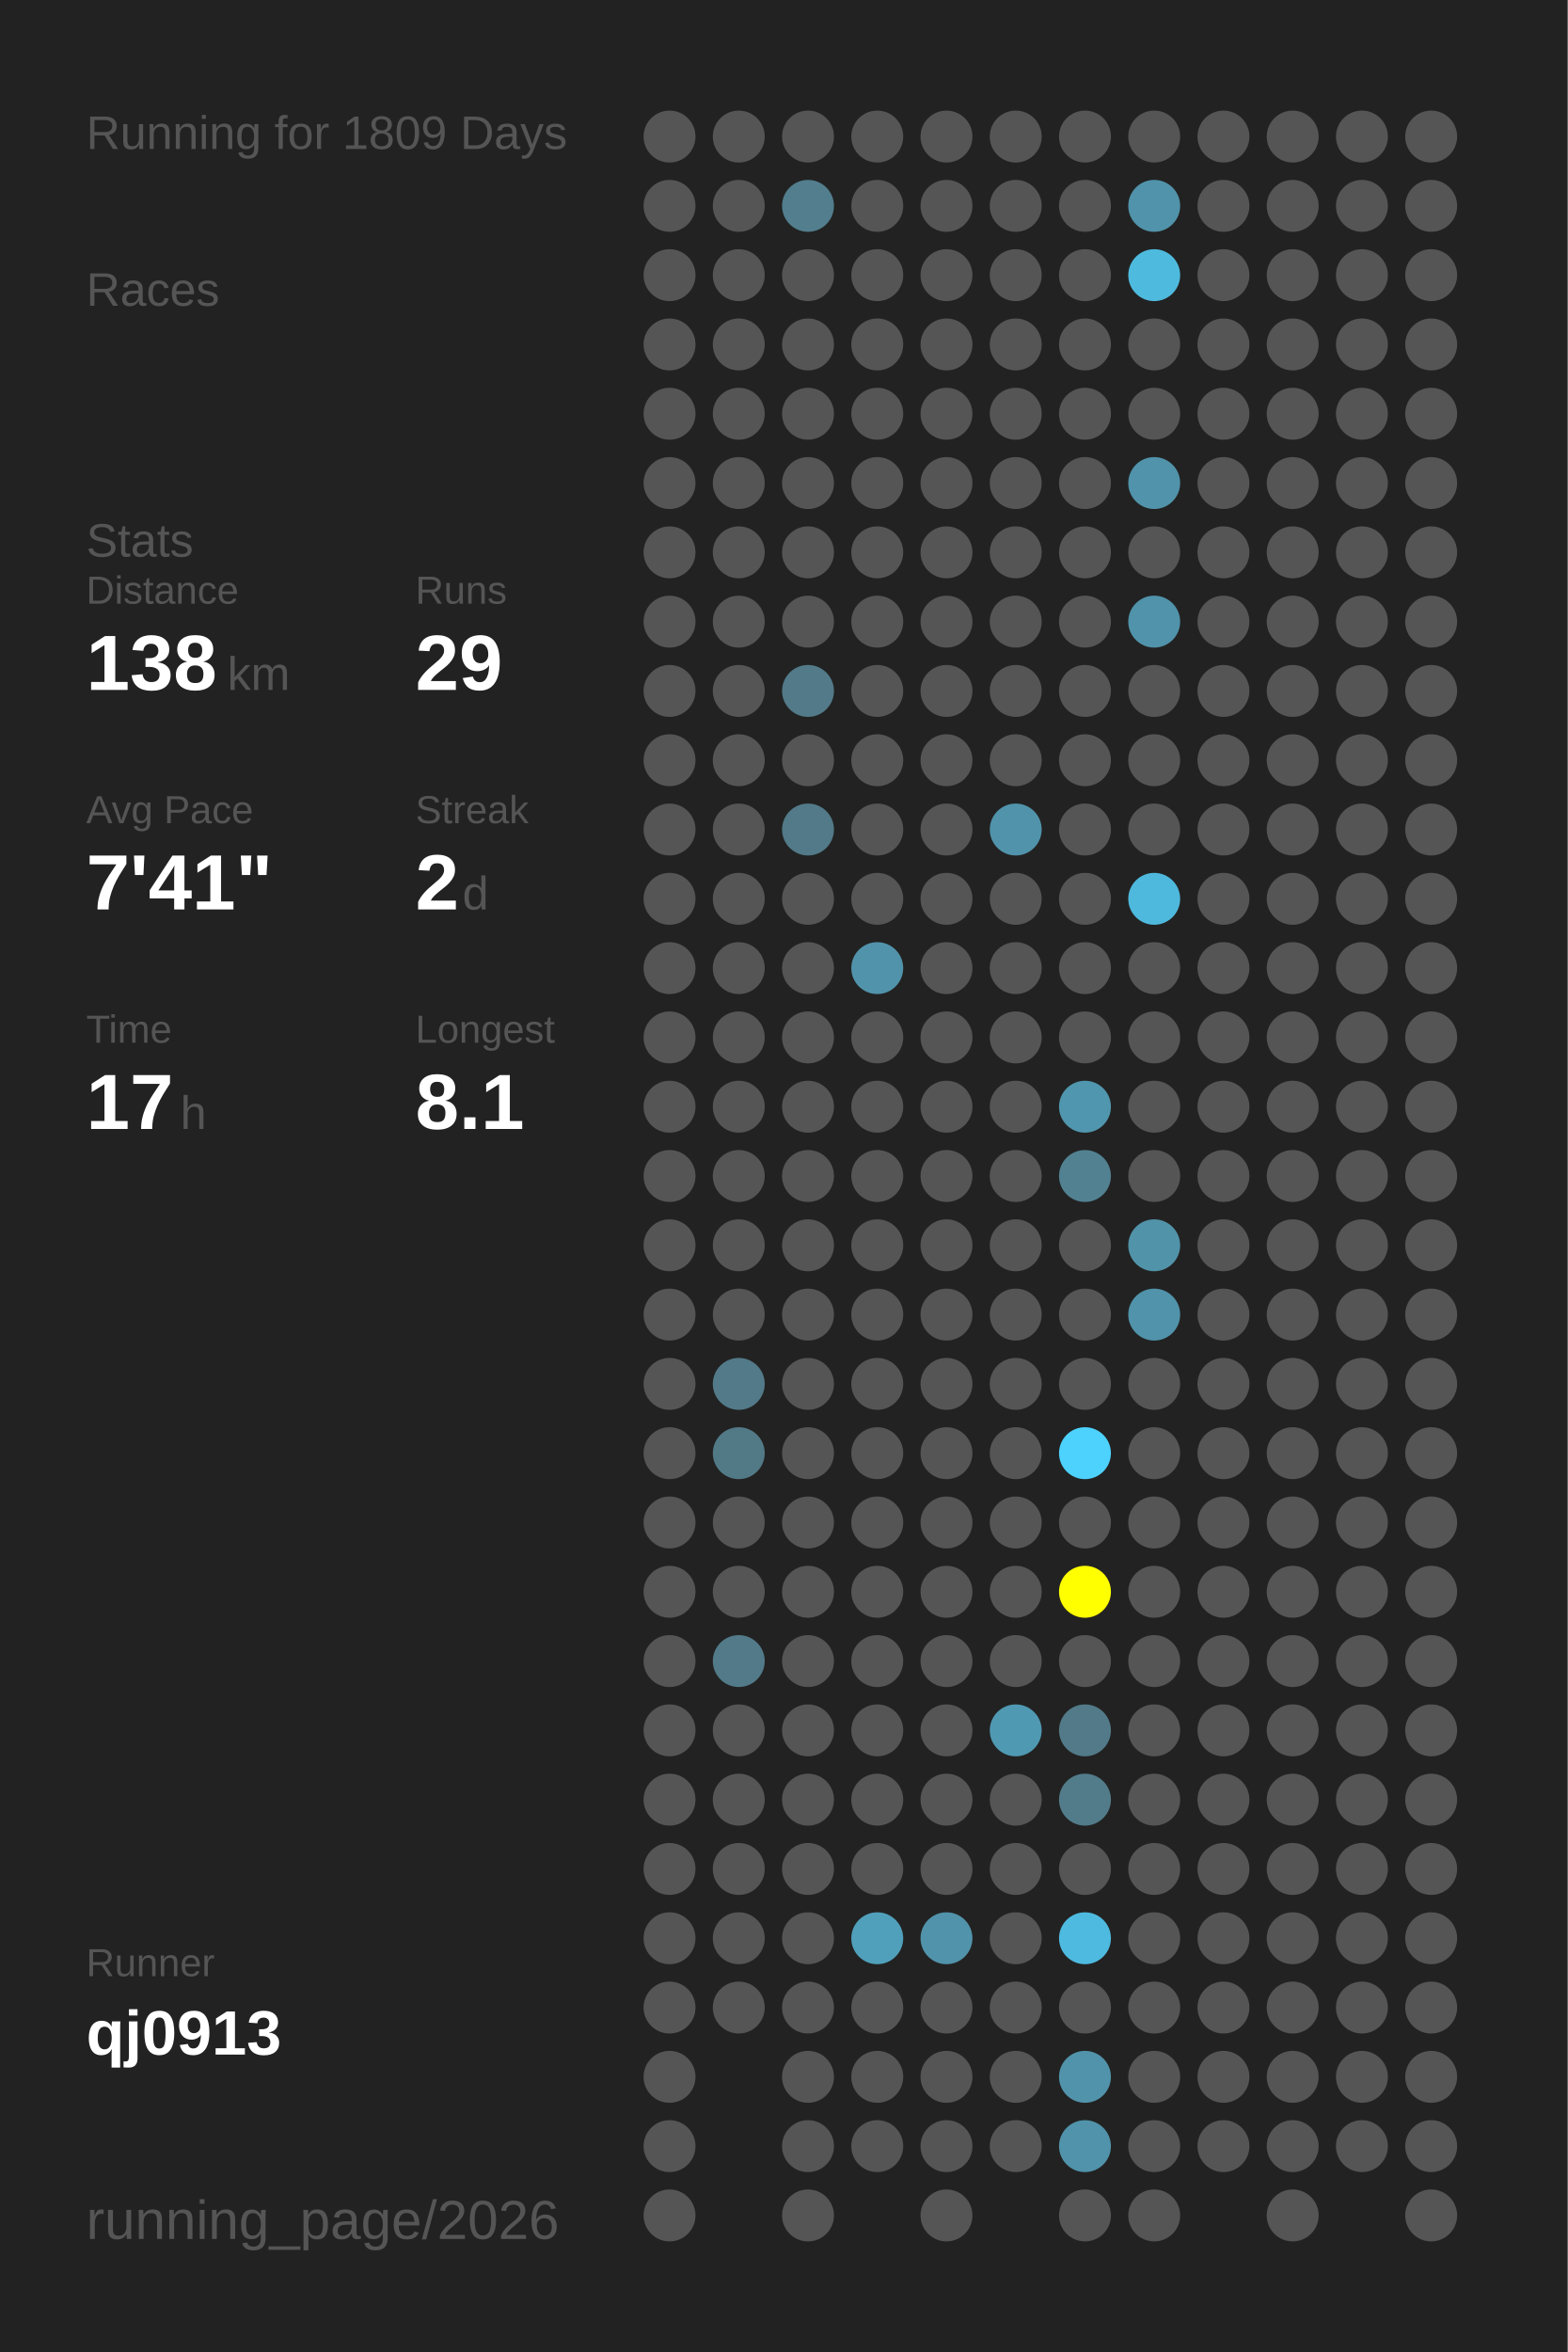
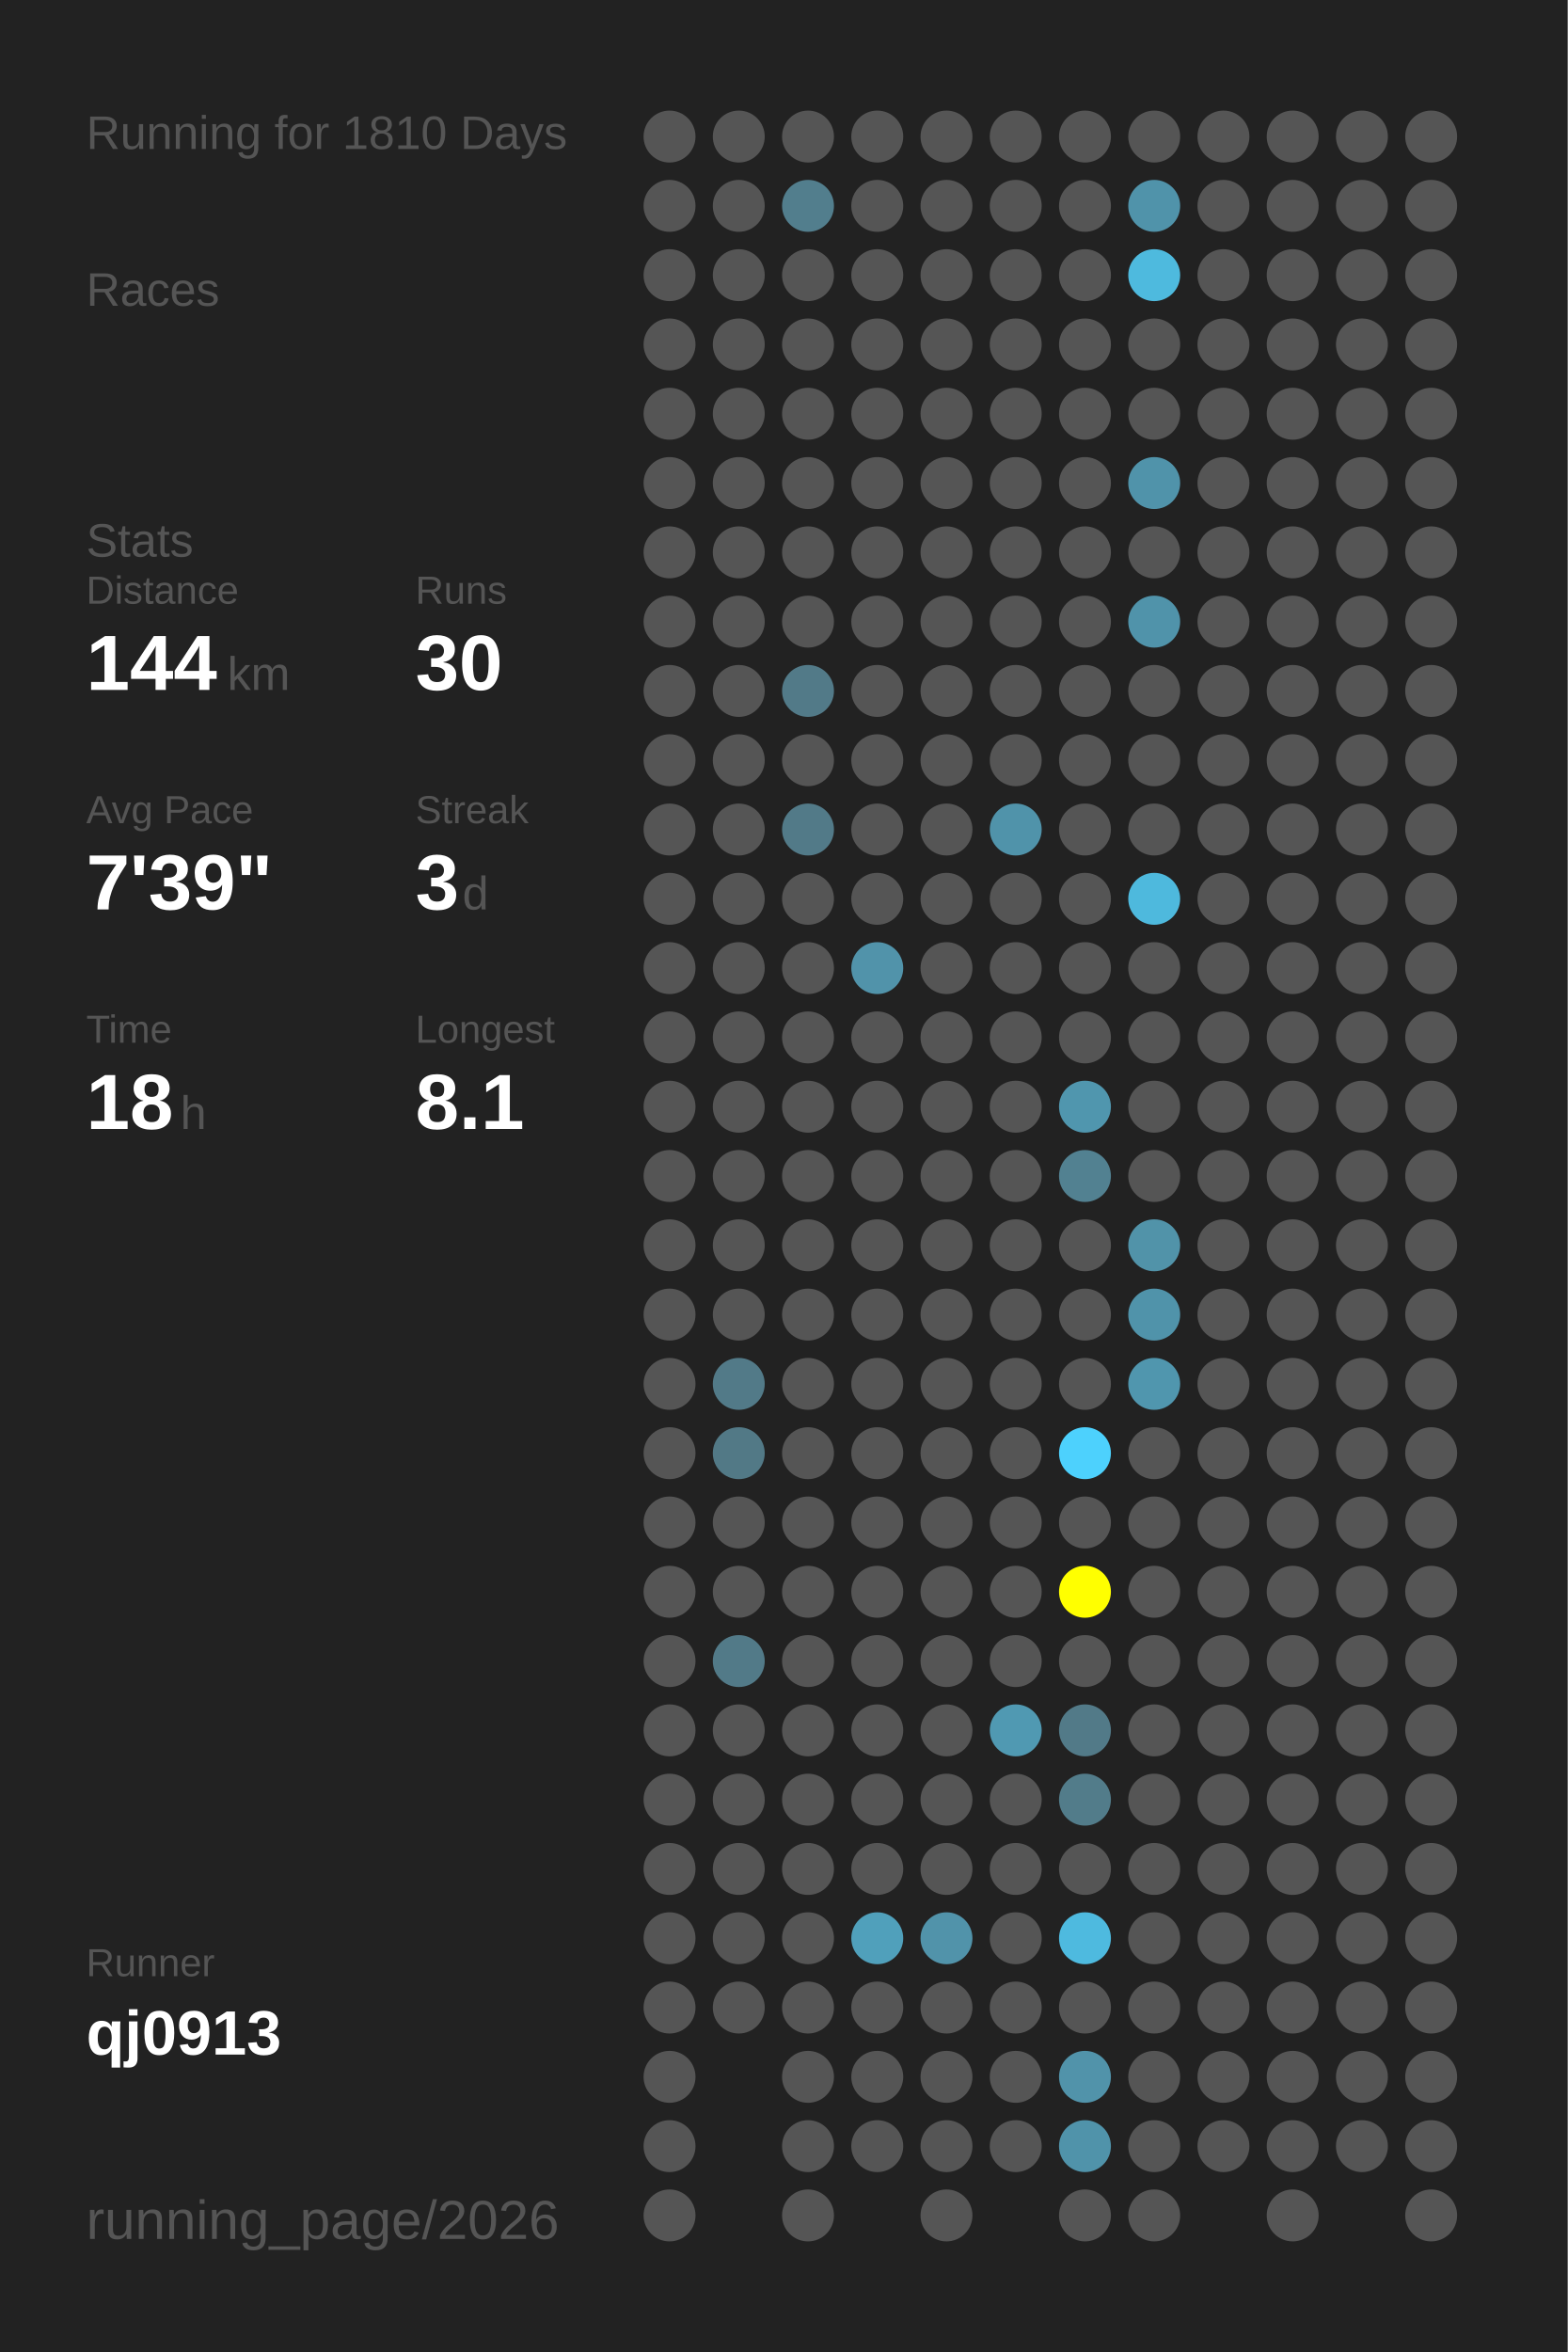
<svg xmlns="http://www.w3.org/2000/svg" baseProfile="full" height="300mm" version="1.1" viewBox="0,0,200,300" width="200mm">
  <defs />
  <rect fill="#222222" height="300" width="200" x="0" y="0" />
-   <text fill="#555555" style="font-size:6px; font-family:Arial;" x="11" y="19">Running for 1809 Days</text>
+   <text fill="#555555" style="font-size:6px; font-family:Arial;" x="11" y="19">Running for 1810 Days</text>
  <text fill="#555555" style="font-size:6px; font-family:Arial;" x="11" y="39">Races</text>
  <text fill="#555555" style="font-size:6px; font-family:Arial;" x="11" y="71">Stats</text>
  <text fill="#555555" style="font-size:5px; font-family:Arial;" x="11" y="77">Distance</text>
-   <text fill="#FFFFFF" style="font-size:10px; font-family:Arial; font-weight:bold;" x="11" y="88">138</text>
+   <text fill="#FFFFFF" style="font-size:10px; font-family:Arial; font-weight:bold;" x="11" y="88">144</text>
  <text fill="#555555" style="font-size:6px; font-family:Arial;" x="29" y="88">km</text>
  <text fill="#555555" style="font-size:5px; font-family:Arial;" x="53" y="77">Runs</text>
-   <text fill="#FFFFFF" style="font-size:10px; font-family:Arial; font-weight:bold;" x="53" y="88">29</text>
+   <text fill="#FFFFFF" style="font-size:10px; font-family:Arial; font-weight:bold;" x="53" y="88">30</text>
  <text fill="#555555" style="font-size:5px; font-family:Arial;" x="11" y="105">Avg Pace</text>
-   <text fill="#FFFFFF" style="font-size:10px; font-family:Arial; font-weight:bold;" x="11" y="116">7'41"</text>
+   <text fill="#FFFFFF" style="font-size:10px; font-family:Arial; font-weight:bold;" x="11" y="116">7'39"</text>
  <text fill="#555555" style="font-size:5px; font-family:Arial;" x="53" y="105">Streak</text>
-   <text fill="#FFFFFF" style="font-size:10px; font-family:Arial; font-weight:bold;" x="53" y="116">2</text>
+   <text fill="#FFFFFF" style="font-size:10px; font-family:Arial; font-weight:bold;" x="53" y="116">3</text>
  <text fill="#555555" style="font-size:6px; font-family:Arial;" x="59" y="116">d</text>
  <text fill="#555555" style="font-size:5px; font-family:Arial;" x="11" y="133">Time</text>
-   <text fill="#FFFFFF" style="font-size:10px; font-family:Arial; font-weight:bold;" x="11" y="144">17</text>
+   <text fill="#FFFFFF" style="font-size:10px; font-family:Arial; font-weight:bold;" x="11" y="144">18</text>
  <text fill="#555555" style="font-size:6px; font-family:Arial;" x="23" y="144">h</text>
  <text fill="#555555" style="font-size:5px; font-family:Arial;" x="53" y="133">Longest</text>
  <text fill="#FFFFFF" style="font-size:10px; font-family:Arial; font-weight:bold;" x="53" y="144">8.1</text>
  <text fill="#555555" style="font-size:5px; font-family:Arial;" x="11" y="252.065">Runner</text>
  <text fill="#FFFFFF" style="font-size:8px; font-family:Arial; font-weight:bold;" x="11" y="262.065">qj0913</text>
  <text fill="#555555" style="font-size:7px; font-family:Arial;" x="11" y="285.581">running_page/2026</text>
  <circle cx="85.417" cy="17.419" fill="#555555" r="3.312" />
  <circle cx="85.417" cy="26.258" fill="#555555" r="3.312" />
  <circle cx="85.417" cy="35.097" fill="#555555" r="3.312" />
  <circle cx="85.417" cy="43.935" fill="#555555" r="3.312" />
  <circle cx="85.417" cy="52.774" fill="#555555" r="3.312" />
  <circle cx="85.417" cy="61.613" fill="#555555" r="3.312" />
  <circle cx="85.417" cy="70.452" fill="#555555" r="3.312" />
  <circle cx="85.417" cy="79.29" fill="#555555" r="3.312" />
  <circle cx="85.417" cy="88.129" fill="#555555" r="3.312" />
  <circle cx="85.417" cy="96.968" fill="#555555" r="3.312" />
  <circle cx="85.417" cy="105.806" fill="#555555" r="3.312" />
  <circle cx="85.417" cy="114.645" fill="#555555" r="3.312" />
  <circle cx="85.417" cy="123.484" fill="#555555" r="3.312" />
  <circle cx="85.417" cy="132.323" fill="#555555" r="3.312" />
  <circle cx="85.417" cy="141.161" fill="#555555" r="3.312" />
  <circle cx="85.417" cy="150" fill="#555555" r="3.312" />
  <circle cx="85.417" cy="158.839" fill="#555555" r="3.312" />
  <circle cx="85.417" cy="167.677" fill="#555555" r="3.312" />
  <circle cx="85.417" cy="176.516" fill="#555555" r="3.312" />
  <circle cx="85.417" cy="185.355" fill="#555555" r="3.312" />
  <circle cx="85.417" cy="194.194" fill="#555555" r="3.312" />
  <circle cx="85.417" cy="203.032" fill="#555555" r="3.312" />
  <circle cx="85.417" cy="211.871" fill="#555555" r="3.312" />
  <circle cx="85.417" cy="220.71" fill="#555555" r="3.312" />
  <circle cx="85.417" cy="229.548" fill="#555555" r="3.312" />
  <circle cx="85.417" cy="238.387" fill="#555555" r="3.312" />
  <circle cx="85.417" cy="247.226" fill="#555555" r="3.312" />
  <circle cx="85.417" cy="256.065" fill="#555555" r="3.312" />
  <circle cx="85.417" cy="264.903" fill="#555555" r="3.312" />
  <circle cx="85.417" cy="273.742" fill="#555555" r="3.312" />
  <circle cx="85.417" cy="282.581" fill="#555555" r="3.312" />
  <circle cx="94.25" cy="17.419" fill="#555555" r="3.312" />
  <circle cx="94.25" cy="26.258" fill="#555555" r="3.312" />
  <circle cx="94.25" cy="35.097" fill="#555555" r="3.312" />
  <circle cx="94.25" cy="43.935" fill="#555555" r="3.312" />
  <circle cx="94.25" cy="52.774" fill="#555555" r="3.312" />
  <circle cx="94.25" cy="61.613" fill="#555555" r="3.312" />
  <circle cx="94.25" cy="70.452" fill="#555555" r="3.312" />
  <circle cx="94.25" cy="79.29" fill="#555555" r="3.312" />
  <circle cx="94.25" cy="88.129" fill="#555555" r="3.312" />
  <circle cx="94.25" cy="96.968" fill="#555555" r="3.312" />
  <circle cx="94.25" cy="105.806" fill="#555555" r="3.312" />
  <circle cx="94.25" cy="114.645" fill="#555555" r="3.312" />
  <circle cx="94.25" cy="123.484" fill="#555555" r="3.312" />
  <circle cx="94.25" cy="132.323" fill="#555555" r="3.312" />
  <circle cx="94.25" cy="141.161" fill="#555555" r="3.312" />
  <circle cx="94.25" cy="150" fill="#555555" r="3.312" />
  <circle cx="94.25" cy="158.839" fill="#555555" r="3.312" />
  <circle cx="94.25" cy="167.677" fill="#555555" r="3.312" />
  <circle cx="94.25" cy="176.516" fill="#527a88" r="3.312" />
  <circle cx="94.25" cy="185.355" fill="#527986" r="3.312" />
  <circle cx="94.25" cy="194.194" fill="#555555" r="3.312" />
  <circle cx="94.25" cy="203.032" fill="#555555" r="3.312" />
  <circle cx="94.25" cy="211.871" fill="#527a88" r="3.312" />
  <circle cx="94.25" cy="220.71" fill="#555555" r="3.312" />
  <circle cx="94.25" cy="229.548" fill="#555555" r="3.312" />
  <circle cx="94.25" cy="238.387" fill="#555555" r="3.312" />
  <circle cx="94.25" cy="247.226" fill="#555555" r="3.312" />
  <circle cx="94.25" cy="256.065" fill="#555555" r="3.312" />
  <circle cx="103.083" cy="17.419" fill="#555555" r="3.312" />
  <circle cx="103.083" cy="26.258" fill="#527e8d" r="3.312" />
  <circle cx="103.083" cy="35.097" fill="#555555" r="3.312" />
  <circle cx="103.083" cy="43.935" fill="#555555" r="3.312" />
  <circle cx="103.083" cy="52.774" fill="#555555" r="3.312" />
  <circle cx="103.083" cy="61.613" fill="#555555" r="3.312" />
  <circle cx="103.083" cy="70.452" fill="#555555" r="3.312" />
  <circle cx="103.083" cy="79.29" fill="#555555" r="3.312" />
  <circle cx="103.083" cy="88.129" fill="#527a88" r="3.312" />
  <circle cx="103.083" cy="96.968" fill="#555555" r="3.312" />
  <circle cx="103.083" cy="105.806" fill="#527a88" r="3.312" />
  <circle cx="103.083" cy="114.645" fill="#555555" r="3.312" />
  <circle cx="103.083" cy="123.484" fill="#555555" r="3.312" />
  <circle cx="103.083" cy="132.323" fill="#555555" r="3.312" />
  <circle cx="103.083" cy="141.161" fill="#555555" r="3.312" />
  <circle cx="103.083" cy="150" fill="#555555" r="3.312" />
  <circle cx="103.083" cy="158.839" fill="#555555" r="3.312" />
  <circle cx="103.083" cy="167.677" fill="#555555" r="3.312" />
  <circle cx="103.083" cy="176.516" fill="#555555" r="3.312" />
  <circle cx="103.083" cy="185.355" fill="#555555" r="3.312" />
  <circle cx="103.083" cy="194.194" fill="#555555" r="3.312" />
  <circle cx="103.083" cy="203.032" fill="#555555" r="3.312" />
  <circle cx="103.083" cy="211.871" fill="#555555" r="3.312" />
  <circle cx="103.083" cy="220.71" fill="#555555" r="3.312" />
  <circle cx="103.083" cy="229.548" fill="#555555" r="3.312" />
  <circle cx="103.083" cy="238.387" fill="#555555" r="3.312" />
  <circle cx="103.083" cy="247.226" fill="#555555" r="3.312" />
  <circle cx="103.083" cy="256.065" fill="#555555" r="3.312" />
  <circle cx="103.083" cy="264.903" fill="#555555" r="3.312" />
  <circle cx="103.083" cy="273.742" fill="#555555" r="3.312" />
  <circle cx="103.083" cy="282.581" fill="#555555" r="3.312" />
  <circle cx="111.917" cy="17.419" fill="#555555" r="3.312" />
  <circle cx="111.917" cy="26.258" fill="#555555" r="3.312" />
  <circle cx="111.917" cy="35.097" fill="#555555" r="3.312" />
  <circle cx="111.917" cy="43.935" fill="#555555" r="3.312" />
  <circle cx="111.917" cy="52.774" fill="#555555" r="3.312" />
  <circle cx="111.917" cy="61.613" fill="#555555" r="3.312" />
  <circle cx="111.917" cy="70.452" fill="#555555" r="3.312" />
  <circle cx="111.917" cy="79.29" fill="#555555" r="3.312" />
  <circle cx="111.917" cy="88.129" fill="#555555" r="3.312" />
  <circle cx="111.917" cy="96.968" fill="#555555" r="3.312" />
  <circle cx="111.917" cy="105.806" fill="#555555" r="3.312" />
  <circle cx="111.917" cy="114.645" fill="#555555" r="3.312" />
  <circle cx="111.917" cy="123.484" fill="#5193aa" r="3.312" />
  <circle cx="111.917" cy="132.323" fill="#555555" r="3.312" />
  <circle cx="111.917" cy="141.161" fill="#555555" r="3.312" />
  <circle cx="111.917" cy="150" fill="#555555" r="3.312" />
  <circle cx="111.917" cy="158.839" fill="#555555" r="3.312" />
  <circle cx="111.917" cy="167.677" fill="#555555" r="3.312" />
  <circle cx="111.917" cy="176.516" fill="#555555" r="3.312" />
  <circle cx="111.917" cy="185.355" fill="#555555" r="3.312" />
  <circle cx="111.917" cy="194.194" fill="#555555" r="3.312" />
  <circle cx="111.917" cy="203.032" fill="#555555" r="3.312" />
  <circle cx="111.917" cy="211.871" fill="#555555" r="3.312" />
  <circle cx="111.917" cy="220.71" fill="#555555" r="3.312" />
  <circle cx="111.917" cy="229.548" fill="#555555" r="3.312" />
  <circle cx="111.917" cy="238.387" fill="#555555" r="3.312" />
  <circle cx="111.917" cy="247.226" fill="#50a0bb" r="3.312" />
  <circle cx="111.917" cy="256.065" fill="#555555" r="3.312" />
  <circle cx="111.917" cy="264.903" fill="#555555" r="3.312" />
  <circle cx="111.917" cy="273.742" fill="#555555" r="3.312" />
  <circle cx="120.75" cy="17.419" fill="#555555" r="3.312" />
  <circle cx="120.75" cy="26.258" fill="#555555" r="3.312" />
  <circle cx="120.75" cy="35.097" fill="#555555" r="3.312" />
  <circle cx="120.75" cy="43.935" fill="#555555" r="3.312" />
  <circle cx="120.75" cy="52.774" fill="#555555" r="3.312" />
  <circle cx="120.75" cy="61.613" fill="#555555" r="3.312" />
  <circle cx="120.75" cy="70.452" fill="#555555" r="3.312" />
  <circle cx="120.75" cy="79.29" fill="#555555" r="3.312" />
  <circle cx="120.75" cy="88.129" fill="#555555" r="3.312" />
  <circle cx="120.75" cy="96.968" fill="#555555" r="3.312" />
  <circle cx="120.75" cy="105.806" fill="#555555" r="3.312" />
  <circle cx="120.75" cy="114.645" fill="#555555" r="3.312" />
  <circle cx="120.75" cy="123.484" fill="#555555" r="3.312" />
  <circle cx="120.75" cy="132.323" fill="#555555" r="3.312" />
  <circle cx="120.75" cy="141.161" fill="#555555" r="3.312" />
  <circle cx="120.75" cy="150" fill="#555555" r="3.312" />
  <circle cx="120.75" cy="158.839" fill="#555555" r="3.312" />
  <circle cx="120.75" cy="167.677" fill="#555555" r="3.312" />
  <circle cx="120.75" cy="176.516" fill="#555555" r="3.312" />
  <circle cx="120.75" cy="185.355" fill="#555555" r="3.312" />
  <circle cx="120.75" cy="194.194" fill="#555555" r="3.312" />
  <circle cx="120.75" cy="203.032" fill="#555555" r="3.312" />
  <circle cx="120.75" cy="211.871" fill="#555555" r="3.312" />
  <circle cx="120.75" cy="220.71" fill="#555555" r="3.312" />
  <circle cx="120.75" cy="229.548" fill="#555555" r="3.312" />
  <circle cx="120.75" cy="238.387" fill="#555555" r="3.312" />
  <circle cx="120.75" cy="247.226" fill="#5193aa" r="3.312" />
  <circle cx="120.75" cy="256.065" fill="#555555" r="3.312" />
  <circle cx="120.75" cy="264.903" fill="#555555" r="3.312" />
  <circle cx="120.75" cy="273.742" fill="#555555" r="3.312" />
  <circle cx="120.75" cy="282.581" fill="#555555" r="3.312" />
  <circle cx="129.583" cy="17.419" fill="#555555" r="3.312" />
  <circle cx="129.583" cy="26.258" fill="#555555" r="3.312" />
  <circle cx="129.583" cy="35.097" fill="#555555" r="3.312" />
  <circle cx="129.583" cy="43.935" fill="#555555" r="3.312" />
  <circle cx="129.583" cy="52.774" fill="#555555" r="3.312" />
  <circle cx="129.583" cy="61.613" fill="#555555" r="3.312" />
  <circle cx="129.583" cy="70.452" fill="#555555" r="3.312" />
  <circle cx="129.583" cy="79.29" fill="#555555" r="3.312" />
  <circle cx="129.583" cy="88.129" fill="#555555" r="3.312" />
  <circle cx="129.583" cy="96.968" fill="#555555" r="3.312" />
  <circle cx="129.583" cy="105.806" fill="#5093aa" r="3.312" />
  <circle cx="129.583" cy="114.645" fill="#555555" r="3.312" />
  <circle cx="129.583" cy="123.484" fill="#555555" r="3.312" />
  <circle cx="129.583" cy="132.323" fill="#555555" r="3.312" />
  <circle cx="129.583" cy="141.161" fill="#555555" r="3.312" />
  <circle cx="129.583" cy="150" fill="#555555" r="3.312" />
  <circle cx="129.583" cy="158.839" fill="#555555" r="3.312" />
  <circle cx="129.583" cy="167.677" fill="#555555" r="3.312" />
  <circle cx="129.583" cy="176.516" fill="#555555" r="3.312" />
  <circle cx="129.583" cy="185.355" fill="#555555" r="3.312" />
  <circle cx="129.583" cy="194.194" fill="#555555" r="3.312" />
  <circle cx="129.583" cy="203.032" fill="#555555" r="3.312" />
  <circle cx="129.583" cy="211.871" fill="#555555" r="3.312" />
  <circle cx="129.583" cy="220.71" fill="#5099b2" r="3.312" />
  <circle cx="129.583" cy="229.548" fill="#555555" r="3.312" />
  <circle cx="129.583" cy="238.387" fill="#555555" r="3.312" />
  <circle cx="129.583" cy="247.226" fill="#555555" r="3.312" />
  <circle cx="129.583" cy="256.065" fill="#555555" r="3.312" />
  <circle cx="129.583" cy="264.903" fill="#555555" r="3.312" />
  <circle cx="129.583" cy="273.742" fill="#555555" r="3.312" />
  <circle cx="138.417" cy="17.419" fill="#555555" r="3.312" />
  <circle cx="138.417" cy="26.258" fill="#555555" r="3.312" />
  <circle cx="138.417" cy="35.097" fill="#555555" r="3.312" />
  <circle cx="138.417" cy="43.935" fill="#555555" r="3.312" />
  <circle cx="138.417" cy="52.774" fill="#555555" r="3.312" />
  <circle cx="138.417" cy="61.613" fill="#555555" r="3.312" />
  <circle cx="138.417" cy="70.452" fill="#555555" r="3.312" />
  <circle cx="138.417" cy="79.29" fill="#555555" r="3.312" />
  <circle cx="138.417" cy="88.129" fill="#555555" r="3.312" />
  <circle cx="138.417" cy="96.968" fill="#555555" r="3.312" />
  <circle cx="138.417" cy="105.806" fill="#555555" r="3.312" />
  <circle cx="138.417" cy="114.645" fill="#555555" r="3.312" />
  <circle cx="138.417" cy="123.484" fill="#555555" r="3.312" />
  <circle cx="138.417" cy="132.323" fill="#555555" r="3.312" />
  <circle cx="138.417" cy="141.161" fill="#5096ae" r="3.312" />
  <circle cx="138.417" cy="150" fill="#528191" r="3.312" />
  <circle cx="138.417" cy="158.839" fill="#555555" r="3.312" />
  <circle cx="138.417" cy="167.677" fill="#555555" r="3.312" />
  <circle cx="138.417" cy="176.516" fill="#555555" r="3.312" />
  <circle cx="138.417" cy="185.355" fill="#4dd1fd" r="3.312" />
  <circle cx="138.417" cy="194.194" fill="#555555" r="3.312" />
  <circle cx="138.417" cy="203.032" fill="#FFFF00" r="3.312" />
  <circle cx="138.417" cy="211.871" fill="#555555" r="3.312" />
  <circle cx="138.417" cy="220.71" fill="#527a88" r="3.312" />
  <circle cx="138.417" cy="229.548" fill="#527c8a" r="3.312" />
  <circle cx="138.417" cy="238.387" fill="#555555" r="3.312" />
  <circle cx="138.417" cy="247.226" fill="#4ebadf" r="3.312" />
  <circle cx="138.417" cy="256.065" fill="#555555" r="3.312" />
  <circle cx="138.417" cy="264.903" fill="#5193aa" r="3.312" />
  <circle cx="138.417" cy="273.742" fill="#5093aa" r="3.312" />
  <circle cx="138.417" cy="282.581" fill="#555555" r="3.312" />
  <circle cx="147.25" cy="17.419" fill="#555555" r="3.312" />
  <circle cx="147.25" cy="26.258" fill="#5093aa" r="3.312" />
  <circle cx="147.25" cy="35.097" fill="#4ebade" r="3.312" />
  <circle cx="147.25" cy="43.935" fill="#555555" r="3.312" />
  <circle cx="147.25" cy="52.774" fill="#555555" r="3.312" />
  <circle cx="147.25" cy="61.613" fill="#5093aa" r="3.312" />
  <circle cx="147.25" cy="70.452" fill="#555555" r="3.312" />
  <circle cx="147.25" cy="79.29" fill="#5093aa" r="3.312" />
  <circle cx="147.25" cy="88.129" fill="#555555" r="3.312" />
  <circle cx="147.25" cy="96.968" fill="#555555" r="3.312" />
  <circle cx="147.25" cy="105.806" fill="#555555" r="3.312" />
  <circle cx="147.25" cy="114.645" fill="#4eb9dd" r="3.312" />
  <circle cx="147.25" cy="123.484" fill="#555555" r="3.312" />
  <circle cx="147.25" cy="132.323" fill="#555555" r="3.312" />
  <circle cx="147.25" cy="141.161" fill="#555555" r="3.312" />
  <circle cx="147.25" cy="150" fill="#555555" r="3.312" />
  <circle cx="147.25" cy="158.839" fill="#5193a9" r="3.312" />
  <circle cx="147.25" cy="167.677" fill="#5093aa" r="3.312" />
-   <circle cx="147.25" cy="176.516" fill="#555555" r="3.312" />
+   <circle cx="147.25" cy="176.516" fill="#5096ae" r="3.312" />
  <circle cx="147.25" cy="185.355" fill="#555555" r="3.312" />
  <circle cx="147.25" cy="194.194" fill="#555555" r="3.312" />
  <circle cx="147.25" cy="203.032" fill="#555555" r="3.312" />
  <circle cx="147.25" cy="211.871" fill="#555555" r="3.312" />
  <circle cx="147.25" cy="220.71" fill="#555555" r="3.312" />
  <circle cx="147.25" cy="229.548" fill="#555555" r="3.312" />
  <circle cx="147.25" cy="238.387" fill="#555555" r="3.312" />
  <circle cx="147.25" cy="247.226" fill="#555555" r="3.312" />
  <circle cx="147.25" cy="256.065" fill="#555555" r="3.312" />
  <circle cx="147.25" cy="264.903" fill="#555555" r="3.312" />
  <circle cx="147.25" cy="273.742" fill="#555555" r="3.312" />
  <circle cx="147.25" cy="282.581" fill="#555555" r="3.312" />
  <circle cx="156.083" cy="17.419" fill="#555555" r="3.312" />
  <circle cx="156.083" cy="26.258" fill="#555555" r="3.312" />
  <circle cx="156.083" cy="35.097" fill="#555555" r="3.312" />
  <circle cx="156.083" cy="43.935" fill="#555555" r="3.312" />
  <circle cx="156.083" cy="52.774" fill="#555555" r="3.312" />
  <circle cx="156.083" cy="61.613" fill="#555555" r="3.312" />
  <circle cx="156.083" cy="70.452" fill="#555555" r="3.312" />
  <circle cx="156.083" cy="79.29" fill="#555555" r="3.312" />
  <circle cx="156.083" cy="88.129" fill="#555555" r="3.312" />
  <circle cx="156.083" cy="96.968" fill="#555555" r="3.312" />
  <circle cx="156.083" cy="105.806" fill="#555555" r="3.312" />
  <circle cx="156.083" cy="114.645" fill="#555555" r="3.312" />
  <circle cx="156.083" cy="123.484" fill="#555555" r="3.312" />
  <circle cx="156.083" cy="132.323" fill="#555555" r="3.312" />
  <circle cx="156.083" cy="141.161" fill="#555555" r="3.312" />
  <circle cx="156.083" cy="150" fill="#555555" r="3.312" />
  <circle cx="156.083" cy="158.839" fill="#555555" r="3.312" />
  <circle cx="156.083" cy="167.677" fill="#555555" r="3.312" />
  <circle cx="156.083" cy="176.516" fill="#555555" r="3.312" />
  <circle cx="156.083" cy="185.355" fill="#555555" r="3.312" />
  <circle cx="156.083" cy="194.194" fill="#555555" r="3.312" />
  <circle cx="156.083" cy="203.032" fill="#555555" r="3.312" />
  <circle cx="156.083" cy="211.871" fill="#555555" r="3.312" />
  <circle cx="156.083" cy="220.71" fill="#555555" r="3.312" />
  <circle cx="156.083" cy="229.548" fill="#555555" r="3.312" />
  <circle cx="156.083" cy="238.387" fill="#555555" r="3.312" />
  <circle cx="156.083" cy="247.226" fill="#555555" r="3.312" />
  <circle cx="156.083" cy="256.065" fill="#555555" r="3.312" />
  <circle cx="156.083" cy="264.903" fill="#555555" r="3.312" />
  <circle cx="156.083" cy="273.742" fill="#555555" r="3.312" />
  <circle cx="164.917" cy="17.419" fill="#555555" r="3.312" />
  <circle cx="164.917" cy="26.258" fill="#555555" r="3.312" />
  <circle cx="164.917" cy="35.097" fill="#555555" r="3.312" />
  <circle cx="164.917" cy="43.935" fill="#555555" r="3.312" />
  <circle cx="164.917" cy="52.774" fill="#555555" r="3.312" />
  <circle cx="164.917" cy="61.613" fill="#555555" r="3.312" />
  <circle cx="164.917" cy="70.452" fill="#555555" r="3.312" />
  <circle cx="164.917" cy="79.29" fill="#555555" r="3.312" />
  <circle cx="164.917" cy="88.129" fill="#555555" r="3.312" />
  <circle cx="164.917" cy="96.968" fill="#555555" r="3.312" />
  <circle cx="164.917" cy="105.806" fill="#555555" r="3.312" />
  <circle cx="164.917" cy="114.645" fill="#555555" r="3.312" />
  <circle cx="164.917" cy="123.484" fill="#555555" r="3.312" />
  <circle cx="164.917" cy="132.323" fill="#555555" r="3.312" />
  <circle cx="164.917" cy="141.161" fill="#555555" r="3.312" />
  <circle cx="164.917" cy="150" fill="#555555" r="3.312" />
  <circle cx="164.917" cy="158.839" fill="#555555" r="3.312" />
  <circle cx="164.917" cy="167.677" fill="#555555" r="3.312" />
  <circle cx="164.917" cy="176.516" fill="#555555" r="3.312" />
  <circle cx="164.917" cy="185.355" fill="#555555" r="3.312" />
  <circle cx="164.917" cy="194.194" fill="#555555" r="3.312" />
  <circle cx="164.917" cy="203.032" fill="#555555" r="3.312" />
  <circle cx="164.917" cy="211.871" fill="#555555" r="3.312" />
  <circle cx="164.917" cy="220.71" fill="#555555" r="3.312" />
  <circle cx="164.917" cy="229.548" fill="#555555" r="3.312" />
  <circle cx="164.917" cy="238.387" fill="#555555" r="3.312" />
  <circle cx="164.917" cy="247.226" fill="#555555" r="3.312" />
  <circle cx="164.917" cy="256.065" fill="#555555" r="3.312" />
  <circle cx="164.917" cy="264.903" fill="#555555" r="3.312" />
  <circle cx="164.917" cy="273.742" fill="#555555" r="3.312" />
  <circle cx="164.917" cy="282.581" fill="#555555" r="3.312" />
  <circle cx="173.75" cy="17.419" fill="#555555" r="3.312" />
  <circle cx="173.75" cy="26.258" fill="#555555" r="3.312" />
  <circle cx="173.75" cy="35.097" fill="#555555" r="3.312" />
  <circle cx="173.75" cy="43.935" fill="#555555" r="3.312" />
  <circle cx="173.75" cy="52.774" fill="#555555" r="3.312" />
  <circle cx="173.75" cy="61.613" fill="#555555" r="3.312" />
  <circle cx="173.75" cy="70.452" fill="#555555" r="3.312" />
  <circle cx="173.75" cy="79.29" fill="#555555" r="3.312" />
  <circle cx="173.75" cy="88.129" fill="#555555" r="3.312" />
  <circle cx="173.75" cy="96.968" fill="#555555" r="3.312" />
  <circle cx="173.75" cy="105.806" fill="#555555" r="3.312" />
  <circle cx="173.75" cy="114.645" fill="#555555" r="3.312" />
  <circle cx="173.75" cy="123.484" fill="#555555" r="3.312" />
  <circle cx="173.75" cy="132.323" fill="#555555" r="3.312" />
  <circle cx="173.75" cy="141.161" fill="#555555" r="3.312" />
  <circle cx="173.75" cy="150" fill="#555555" r="3.312" />
  <circle cx="173.75" cy="158.839" fill="#555555" r="3.312" />
  <circle cx="173.75" cy="167.677" fill="#555555" r="3.312" />
  <circle cx="173.75" cy="176.516" fill="#555555" r="3.312" />
  <circle cx="173.75" cy="185.355" fill="#555555" r="3.312" />
  <circle cx="173.75" cy="194.194" fill="#555555" r="3.312" />
  <circle cx="173.75" cy="203.032" fill="#555555" r="3.312" />
  <circle cx="173.75" cy="211.871" fill="#555555" r="3.312" />
  <circle cx="173.75" cy="220.71" fill="#555555" r="3.312" />
  <circle cx="173.75" cy="229.548" fill="#555555" r="3.312" />
  <circle cx="173.75" cy="238.387" fill="#555555" r="3.312" />
  <circle cx="173.75" cy="247.226" fill="#555555" r="3.312" />
  <circle cx="173.75" cy="256.065" fill="#555555" r="3.312" />
  <circle cx="173.75" cy="264.903" fill="#555555" r="3.312" />
  <circle cx="173.75" cy="273.742" fill="#555555" r="3.312" />
  <circle cx="182.583" cy="17.419" fill="#555555" r="3.312" />
  <circle cx="182.583" cy="26.258" fill="#555555" r="3.312" />
  <circle cx="182.583" cy="35.097" fill="#555555" r="3.312" />
  <circle cx="182.583" cy="43.935" fill="#555555" r="3.312" />
  <circle cx="182.583" cy="52.774" fill="#555555" r="3.312" />
  <circle cx="182.583" cy="61.613" fill="#555555" r="3.312" />
  <circle cx="182.583" cy="70.452" fill="#555555" r="3.312" />
  <circle cx="182.583" cy="79.29" fill="#555555" r="3.312" />
  <circle cx="182.583" cy="88.129" fill="#555555" r="3.312" />
  <circle cx="182.583" cy="96.968" fill="#555555" r="3.312" />
  <circle cx="182.583" cy="105.806" fill="#555555" r="3.312" />
  <circle cx="182.583" cy="114.645" fill="#555555" r="3.312" />
  <circle cx="182.583" cy="123.484" fill="#555555" r="3.312" />
  <circle cx="182.583" cy="132.323" fill="#555555" r="3.312" />
  <circle cx="182.583" cy="141.161" fill="#555555" r="3.312" />
  <circle cx="182.583" cy="150" fill="#555555" r="3.312" />
  <circle cx="182.583" cy="158.839" fill="#555555" r="3.312" />
  <circle cx="182.583" cy="167.677" fill="#555555" r="3.312" />
  <circle cx="182.583" cy="176.516" fill="#555555" r="3.312" />
  <circle cx="182.583" cy="185.355" fill="#555555" r="3.312" />
  <circle cx="182.583" cy="194.194" fill="#555555" r="3.312" />
  <circle cx="182.583" cy="203.032" fill="#555555" r="3.312" />
  <circle cx="182.583" cy="211.871" fill="#555555" r="3.312" />
  <circle cx="182.583" cy="220.71" fill="#555555" r="3.312" />
  <circle cx="182.583" cy="229.548" fill="#555555" r="3.312" />
  <circle cx="182.583" cy="238.387" fill="#555555" r="3.312" />
  <circle cx="182.583" cy="247.226" fill="#555555" r="3.312" />
  <circle cx="182.583" cy="256.065" fill="#555555" r="3.312" />
  <circle cx="182.583" cy="264.903" fill="#555555" r="3.312" />
  <circle cx="182.583" cy="273.742" fill="#555555" r="3.312" />
  <circle cx="182.583" cy="282.581" fill="#555555" r="3.312" />
</svg>
